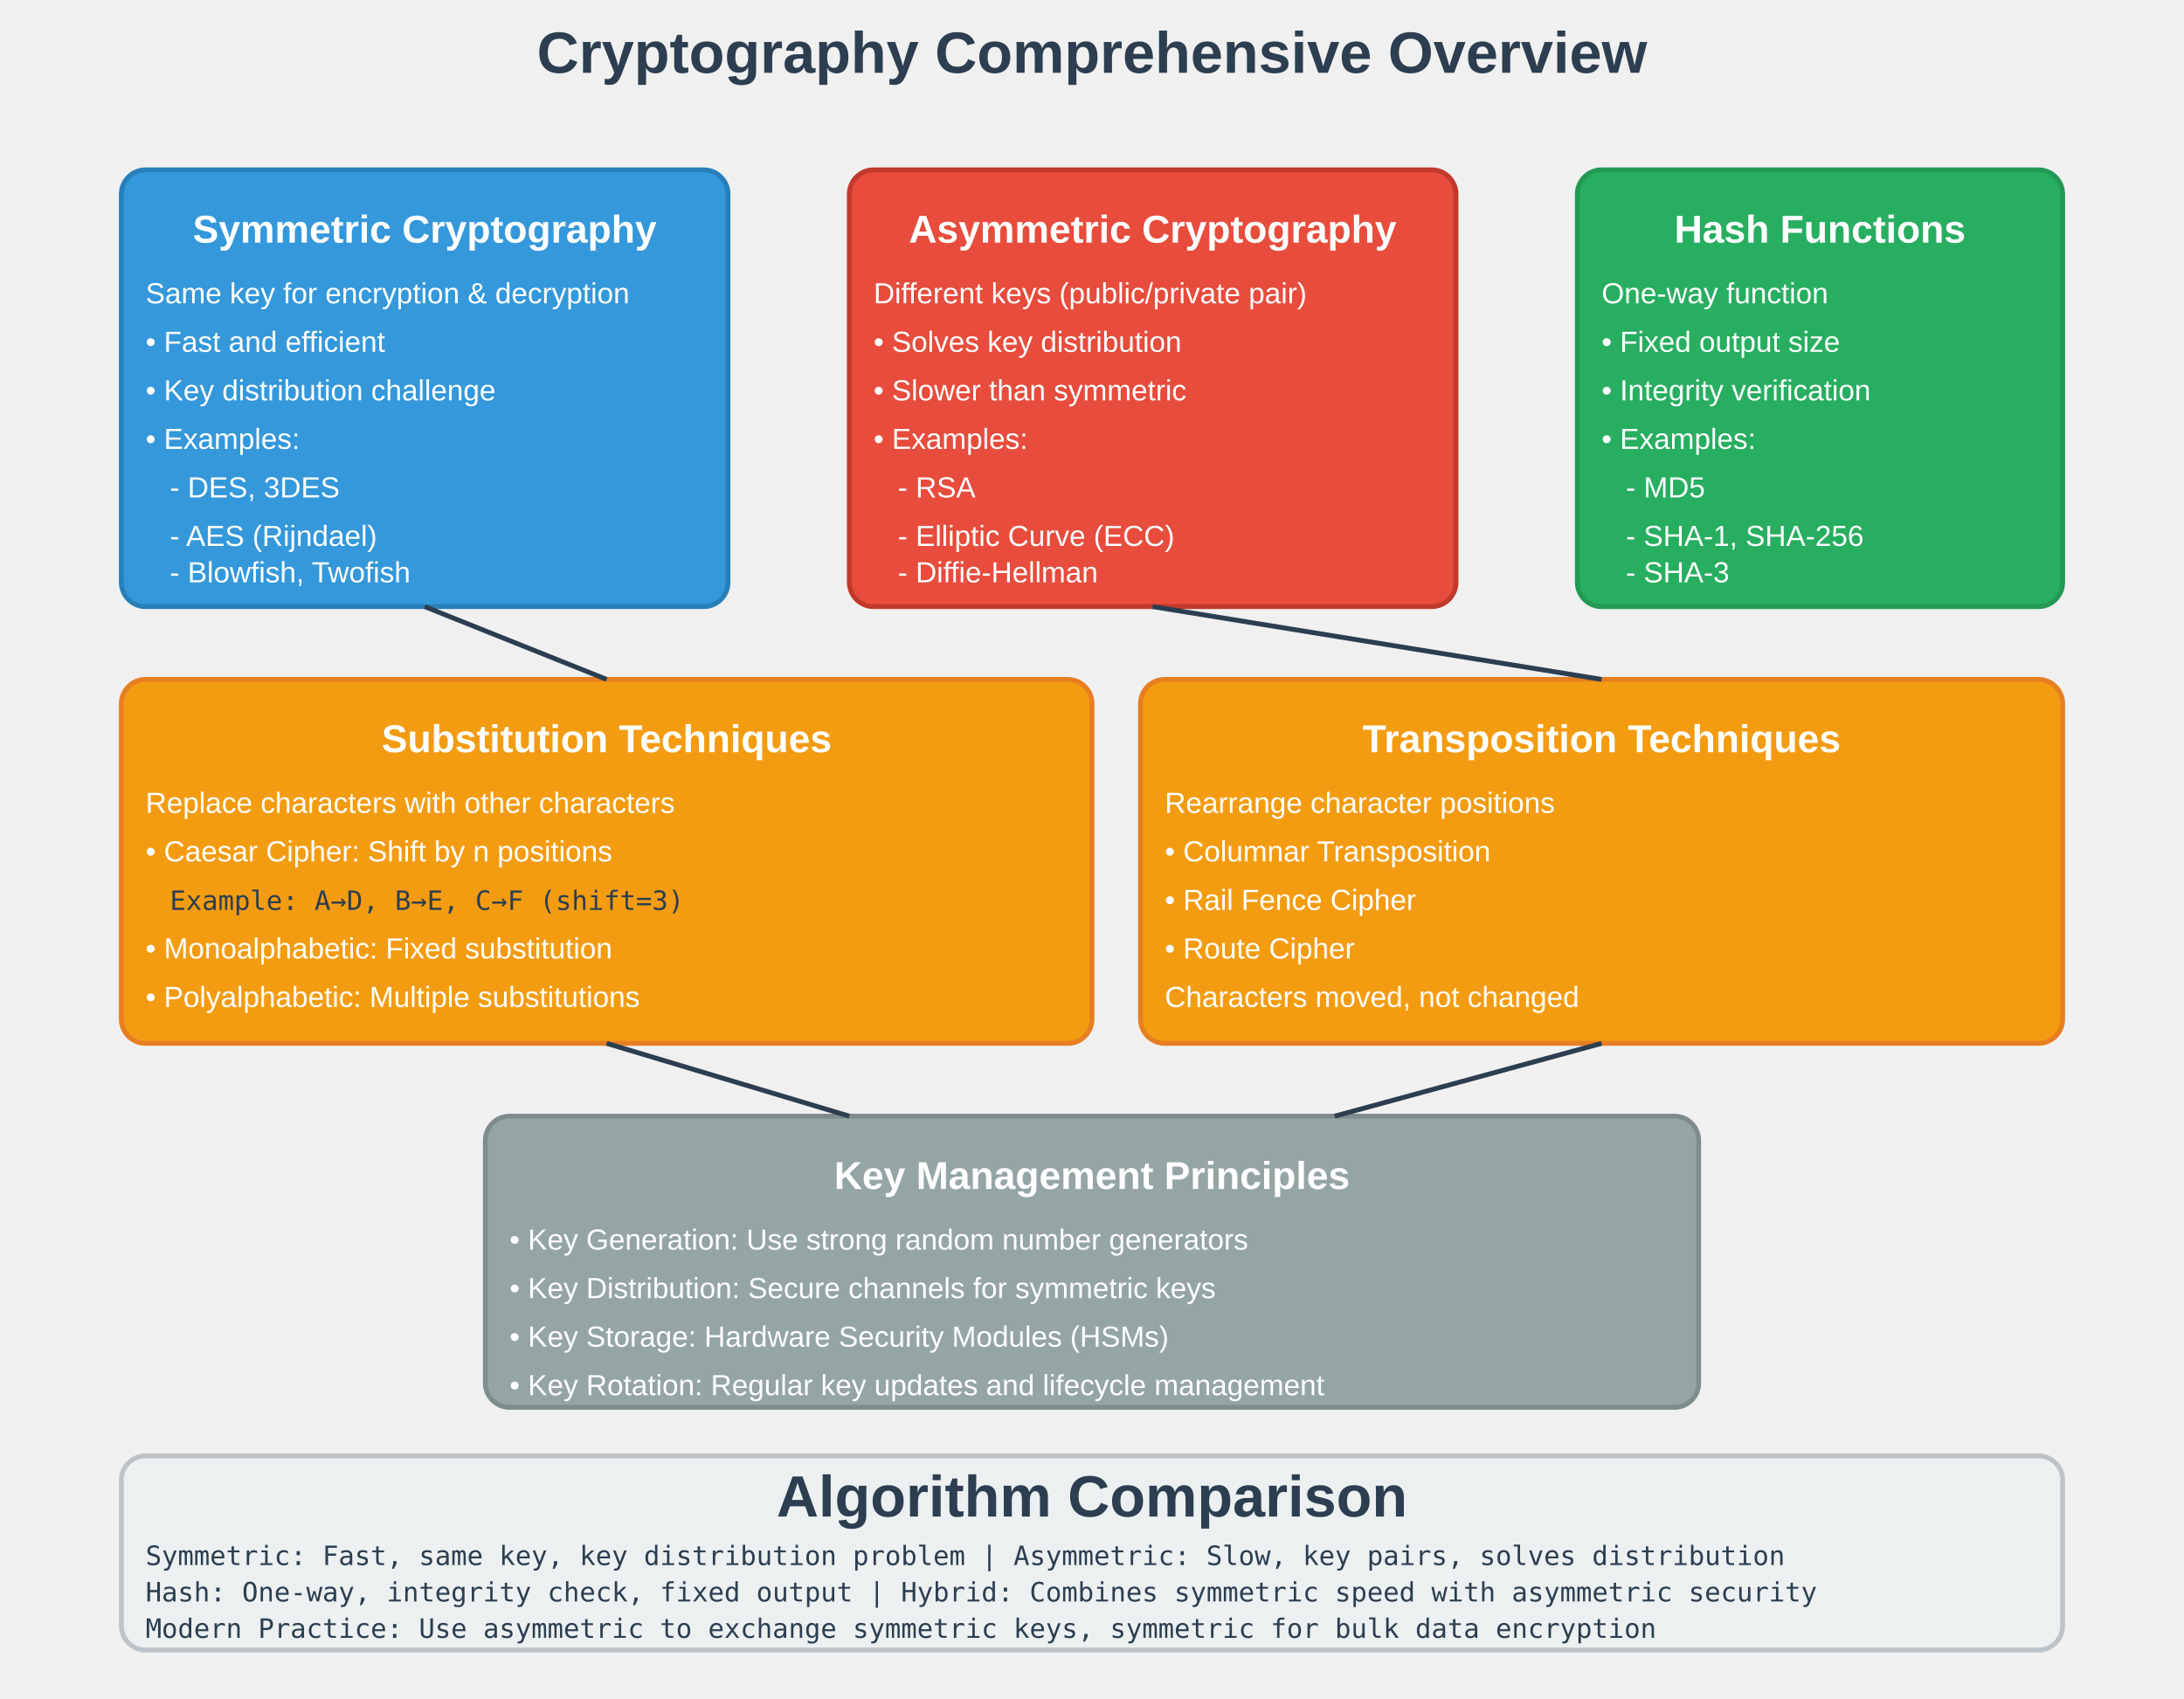
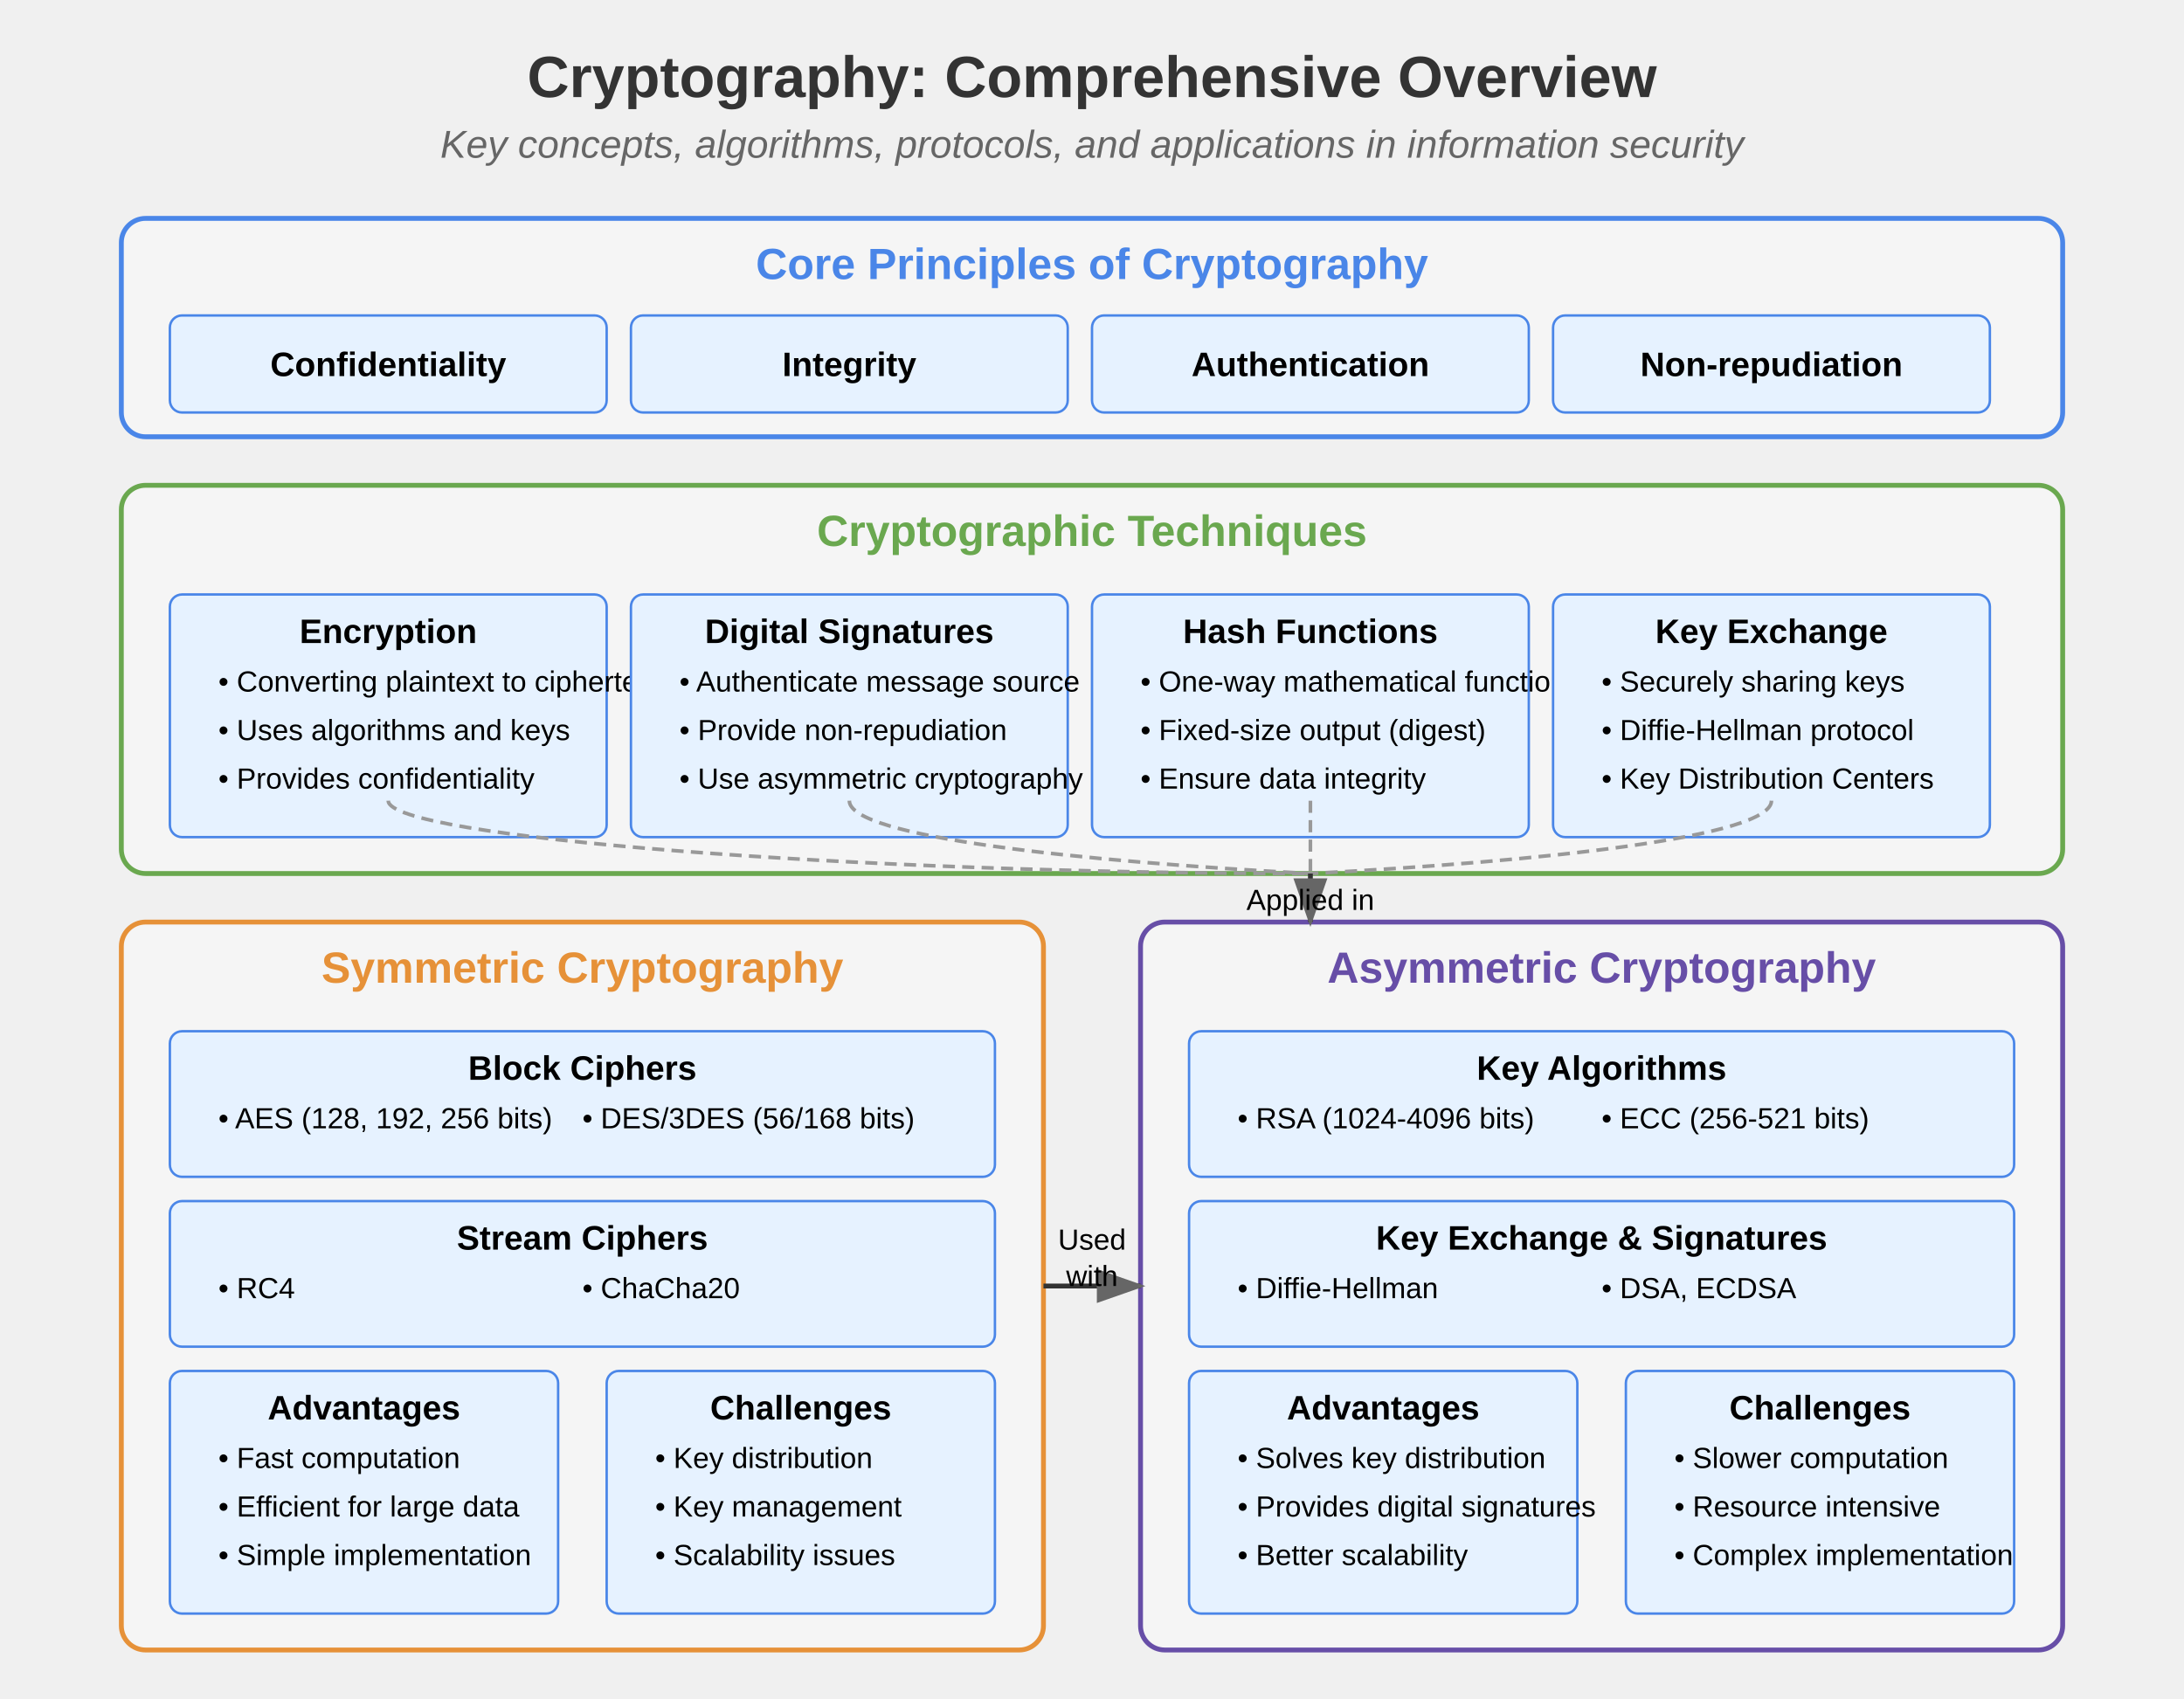
<svg xmlns="http://www.w3.org/2000/svg" width="900" height="700">
+   <style>
+         .main-title { font-family: Arial; font-size: 24px; font-weight: bold; fill: #333; }
+         .subtitle { font-family: Arial; font-size: 16px; font-style: italic; fill: #666; }
+         .section { fill: #f5f5f5; stroke-width: 2; rx: 10; ry: 10; }
+         .section-title { font-family: Arial; font-size: 18px; font-weight: bold; }
+         .subsection { fill: #e6f2ff; stroke: #4a86e8; stroke-width: 1; rx: 5; ry: 5; }
+         .subsection-title { font-family: Arial; font-size: 14px; font-weight: bold; }
+         .item { font-family: Arial; font-size: 12px; }
+         .arrow { stroke-width: 2; marker-end: url(#arrowhead); fill: none; }
+         .connector { stroke: #999; stroke-width: 1.5; stroke-dasharray: 5,3; fill: none; }
+     </style>
  <defs>
-     <style>
-       .title { font-family: Arial, sans-serif; font-size: 24px; font-weight: bold; fill: #2c3e50; }
-       .section-title { font-family: Arial, sans-serif; font-size: 16px; font-weight: bold; fill: #ffffff; }
-       .text { font-family: Arial, sans-serif; font-size: 12px; fill: #ffffff; }
-       .algo-text { font-family: monospace; font-size: 11px; fill: #2c3e50; }
-       .symmetric { fill: #3498db; stroke: #2980b9; stroke-width: 2; }
-       .asymmetric { fill: #e74c3c; stroke: #c0392b; stroke-width: 2; }
-       .hash { fill: #27ae60; stroke: #229954; stroke-width: 2; }
-       .process { fill: #f39c12; stroke: #e67e22; stroke-width: 2; }
-     </style>
+     <marker id="arrowhead" markerWidth="10" markerHeight="7" refX="9" refY="3.5" orient="auto">
+       <polygon points="0 0, 10 3.5, 0 7" fill="#666" />
+     </marker>
  </defs>
-   <text x="450" y="30" text-anchor="middle" class="title">Cryptography Comprehensive Overview</text>
-   <rect x="50" y="70" width="250" height="180" class="symmetric" rx="10" />
-   <text x="175" y="100" text-anchor="middle" class="section-title">Symmetric Cryptography</text>
-   <text x="60" y="125" class="text">Same key for encryption &amp; decryption</text>
-   <text x="60" y="145" class="text">• Fast and efficient</text>
-   <text x="60" y="165" class="text">• Key distribution challenge</text>
-   <text x="60" y="185" class="text">• Examples:</text>
-   <text x="70" y="205" class="text">- DES, 3DES</text>
-   <text x="70" y="225" class="text">- AES (Rijndael)</text>
-   <text x="70" y="240" class="text">- Blowfish, Twofish</text>
-   <rect x="350" y="70" width="250" height="180" class="asymmetric" rx="10" />
-   <text x="475" y="100" text-anchor="middle" class="section-title">Asymmetric Cryptography</text>
-   <text x="360" y="125" class="text">Different keys (public/private pair)</text>
-   <text x="360" y="145" class="text">• Solves key distribution</text>
-   <text x="360" y="165" class="text">• Slower than symmetric</text>
-   <text x="360" y="185" class="text">• Examples:</text>
-   <text x="370" y="205" class="text">- RSA</text>
-   <text x="370" y="225" class="text">- Elliptic Curve (ECC)</text>
-   <text x="370" y="240" class="text">- Diffie-Hellman</text>
-   <rect x="650" y="70" width="200" height="180" class="hash" rx="10" />
-   <text x="750" y="100" text-anchor="middle" class="section-title">Hash Functions</text>
-   <text x="660" y="125" class="text">One-way function</text>
-   <text x="660" y="145" class="text">• Fixed output size</text>
-   <text x="660" y="165" class="text">• Integrity verification</text>
-   <text x="660" y="185" class="text">• Examples:</text>
-   <text x="670" y="205" class="text">- MD5</text>
-   <text x="670" y="225" class="text">- SHA-1, SHA-256</text>
-   <text x="670" y="240" class="text">- SHA-3</text>
-   <rect x="50" y="280" width="400" height="150" class="process" rx="10" />
-   <text x="250" y="310" text-anchor="middle" class="section-title">Substitution Techniques</text>
-   <text x="60" y="335" class="text">Replace characters with other characters</text>
-   <text x="60" y="355" class="text">• Caesar Cipher: Shift by n positions</text>
-   <text x="70" y="375" class="algo-text">Example: A→D, B→E, C→F (shift=3)</text>
-   <text x="60" y="395" class="text">• Monoalphabetic: Fixed substitution</text>
-   <text x="60" y="415" class="text">• Polyalphabetic: Multiple substitutions</text>
-   <rect x="470" y="280" width="380" height="150" class="process" rx="10" />
-   <text x="660" y="310" text-anchor="middle" class="section-title">Transposition Techniques</text>
-   <text x="480" y="335" class="text">Rearrange character positions</text>
-   <text x="480" y="355" class="text">• Columnar Transposition</text>
-   <text x="480" y="375" class="text">• Rail Fence Cipher</text>
-   <text x="480" y="395" class="text">• Route Cipher</text>
-   <text x="480" y="415" class="text">Characters moved, not changed</text>
-   <rect x="200" y="460" width="500" height="120" fill="#95a5a6" stroke="#7f8c8d" stroke-width="2" rx="10" />
-   <text x="450" y="490" text-anchor="middle" class="section-title" fill="white">Key Management Principles</text>
-   <text x="210" y="515" class="text">• Key Generation: Use strong random number generators</text>
-   <text x="210" y="535" class="text">• Key Distribution: Secure channels for symmetric keys</text>
-   <text x="210" y="555" class="text">• Key Storage: Hardware Security Modules (HSMs)</text>
-   <text x="210" y="575" class="text">• Key Rotation: Regular key updates and lifecycle management</text>
-   <rect x="50" y="600" width="800" height="80" fill="#ecf0f1" stroke="#bdc3c7" stroke-width="2" rx="10" />
-   <text x="450" y="625" text-anchor="middle" class="title" fill="#2c3e50">Algorithm Comparison</text>
-   <text x="60" y="645" class="algo-text">Symmetric: Fast, same key, key distribution problem | Asymmetric: Slow, key pairs, solves distribution</text>
-   <text x="60" y="660" class="algo-text">Hash: One-way, integrity check, fixed output | Hybrid: Combines symmetric speed with asymmetric security</text>
-   <text x="60" y="675" class="algo-text">Modern Practice: Use asymmetric to exchange symmetric keys, symmetric for bulk data encryption</text>
-   <line x1="175" y1="250" x2="250" y2="280" stroke="#2c3e50" stroke-width="2" />
-   <line x1="475" y1="250" x2="660" y2="280" stroke="#2c3e50" stroke-width="2" />
-   <line x1="250" y1="430" x2="350" y2="460" stroke="#2c3e50" stroke-width="2" />
-   <line x1="660" y1="430" x2="550" y2="460" stroke="#2c3e50" stroke-width="2" />
+   <text x="450" y="40" class="main-title" text-anchor="middle">Cryptography: Comprehensive Overview</text>
+   <text x="450" y="65" class="subtitle" text-anchor="middle">Key concepts, algorithms, protocols, and applications in information security</text>
+   <rect x="50" y="90" width="800" height="90" class="section" stroke="#4a86e8" />
+   <text x="450" y="115" class="section-title" text-anchor="middle" fill="#4a86e8">Core Principles of Cryptography</text>
+   <rect x="70" y="130" width="180" height="40" class="subsection" />
+   <text x="160" y="155" class="subsection-title" text-anchor="middle">Confidentiality</text>
+   <rect x="260" y="130" width="180" height="40" class="subsection" />
+   <text x="350" y="155" class="subsection-title" text-anchor="middle">Integrity</text>
+   <rect x="450" y="130" width="180" height="40" class="subsection" />
+   <text x="540" y="155" class="subsection-title" text-anchor="middle">Authentication</text>
+   <rect x="640" y="130" width="180" height="40" class="subsection" />
+   <text x="730" y="155" class="subsection-title" text-anchor="middle">Non-repudiation</text>
+   <rect x="50" y="200" width="800" height="160" class="section" stroke="#6aa84f" />
+   <text x="450" y="225" class="section-title" text-anchor="middle" fill="#6aa84f">Cryptographic Techniques</text>
+   <rect x="70" y="245" width="180" height="100" class="subsection" />
+   <text x="160" y="265" class="subsection-title" text-anchor="middle">Encryption</text>
+   <text x="90" y="285" class="item" text-anchor="start">• Converting plaintext to ciphertext</text>
+   <text x="90" y="305" class="item" text-anchor="start">• Uses algorithms and keys</text>
+   <text x="90" y="325" class="item" text-anchor="start">• Provides confidentiality</text>
+   <rect x="260" y="245" width="180" height="100" class="subsection" />
+   <text x="350" y="265" class="subsection-title" text-anchor="middle">Digital Signatures</text>
+   <text x="280" y="285" class="item" text-anchor="start">• Authenticate message source</text>
+   <text x="280" y="305" class="item" text-anchor="start">• Provide non-repudiation</text>
+   <text x="280" y="325" class="item" text-anchor="start">• Use asymmetric cryptography</text>
+   <rect x="450" y="245" width="180" height="100" class="subsection" />
+   <text x="540" y="265" class="subsection-title" text-anchor="middle">Hash Functions</text>
+   <text x="470" y="285" class="item" text-anchor="start">• One-way mathematical functions</text>
+   <text x="470" y="305" class="item" text-anchor="start">• Fixed-size output (digest)</text>
+   <text x="470" y="325" class="item" text-anchor="start">• Ensure data integrity</text>
+   <rect x="640" y="245" width="180" height="100" class="subsection" />
+   <text x="730" y="265" class="subsection-title" text-anchor="middle">Key Exchange</text>
+   <text x="660" y="285" class="item" text-anchor="start">• Securely sharing keys</text>
+   <text x="660" y="305" class="item" text-anchor="start">• Diffie-Hellman protocol</text>
+   <text x="660" y="325" class="item" text-anchor="start">• Key Distribution Centers</text>
+   <rect x="50" y="380" width="380" height="300" class="section" stroke="#e69138" />
+   <text x="240" y="405" class="section-title" text-anchor="middle" fill="#e69138">Symmetric Cryptography</text>
+   <rect x="70" y="425" width="340" height="60" class="subsection" />
+   <text x="240" y="445" class="subsection-title" text-anchor="middle">Block Ciphers</text>
+   <text x="90" y="465" class="item" text-anchor="start">• AES (128, 192, 256 bits)</text>
+   <text x="240" y="465" class="item" text-anchor="start">• DES/3DES (56/168 bits)</text>
+   <rect x="70" y="495" width="340" height="60" class="subsection" />
+   <text x="240" y="515" class="subsection-title" text-anchor="middle">Stream Ciphers</text>
+   <text x="90" y="535" class="item" text-anchor="start">• RC4</text>
+   <text x="240" y="535" class="item" text-anchor="start">• ChaCha20</text>
+   <rect x="70" y="565" width="160" height="100" class="subsection" />
+   <text x="150" y="585" class="subsection-title" text-anchor="middle">Advantages</text>
+   <text x="90" y="605" class="item" text-anchor="start">• Fast computation</text>
+   <text x="90" y="625" class="item" text-anchor="start">• Efficient for large data</text>
+   <text x="90" y="645" class="item" text-anchor="start">• Simple implementation</text>
+   <rect x="250" y="565" width="160" height="100" class="subsection" />
+   <text x="330" y="585" class="subsection-title" text-anchor="middle">Challenges</text>
+   <text x="270" y="605" class="item" text-anchor="start">• Key distribution</text>
+   <text x="270" y="625" class="item" text-anchor="start">• Key management</text>
+   <text x="270" y="645" class="item" text-anchor="start">• Scalability issues</text>
+   <rect x="470" y="380" width="380" height="300" class="section" stroke="#674ea7" />
+   <text x="660" y="405" class="section-title" text-anchor="middle" fill="#674ea7">Asymmetric Cryptography</text>
+   <rect x="490" y="425" width="340" height="60" class="subsection" />
+   <text x="660" y="445" class="subsection-title" text-anchor="middle">Key Algorithms</text>
+   <text x="510" y="465" class="item" text-anchor="start">• RSA (1024-4096 bits)</text>
+   <text x="660" y="465" class="item" text-anchor="start">• ECC (256-521 bits)</text>
+   <rect x="490" y="495" width="340" height="60" class="subsection" />
+   <text x="660" y="515" class="subsection-title" text-anchor="middle">Key Exchange &amp; Signatures</text>
+   <text x="510" y="535" class="item" text-anchor="start">• Diffie-Hellman</text>
+   <text x="660" y="535" class="item" text-anchor="start">• DSA, ECDSA</text>
+   <rect x="490" y="565" width="160" height="100" class="subsection" />
+   <text x="570" y="585" class="subsection-title" text-anchor="middle">Advantages</text>
+   <text x="510" y="605" class="item" text-anchor="start">• Solves key distribution</text>
+   <text x="510" y="625" class="item" text-anchor="start">• Provides digital signatures</text>
+   <text x="510" y="645" class="item" text-anchor="start">• Better scalability</text>
+   <rect x="670" y="565" width="160" height="100" class="subsection" />
+   <text x="750" y="585" class="subsection-title" text-anchor="middle">Challenges</text>
+   <text x="690" y="605" class="item" text-anchor="start">• Slower computation</text>
+   <text x="690" y="625" class="item" text-anchor="start">• Resource intensive</text>
+   <text x="690" y="645" class="item" text-anchor="start">• Complex implementation</text>
+   <path d="M 430 530 L 470 530" class="arrow" stroke="#333" />
+   <text x="450" y="515" class="item" text-anchor="middle">Used</text>
+   <text x="450" y="530" class="item" text-anchor="middle">with</text>
+   <path d="M 160 330 C 160 345 350 360 540 360" class="connector" />
+   <path d="M 350 330 C 350 345 445 355 540 360" class="connector" />
+   <path d="M 540 330 C 540 345 540 360 540 360" class="connector" />
+   <path d="M 730 330 C 730 345 635 355 540 360" class="connector" />
+   <path d="M 540 360 L 540 380" class="arrow" stroke="#333" />
+   <text x="540" y="375" class="item" text-anchor="middle">Applied in</text>
</svg>
